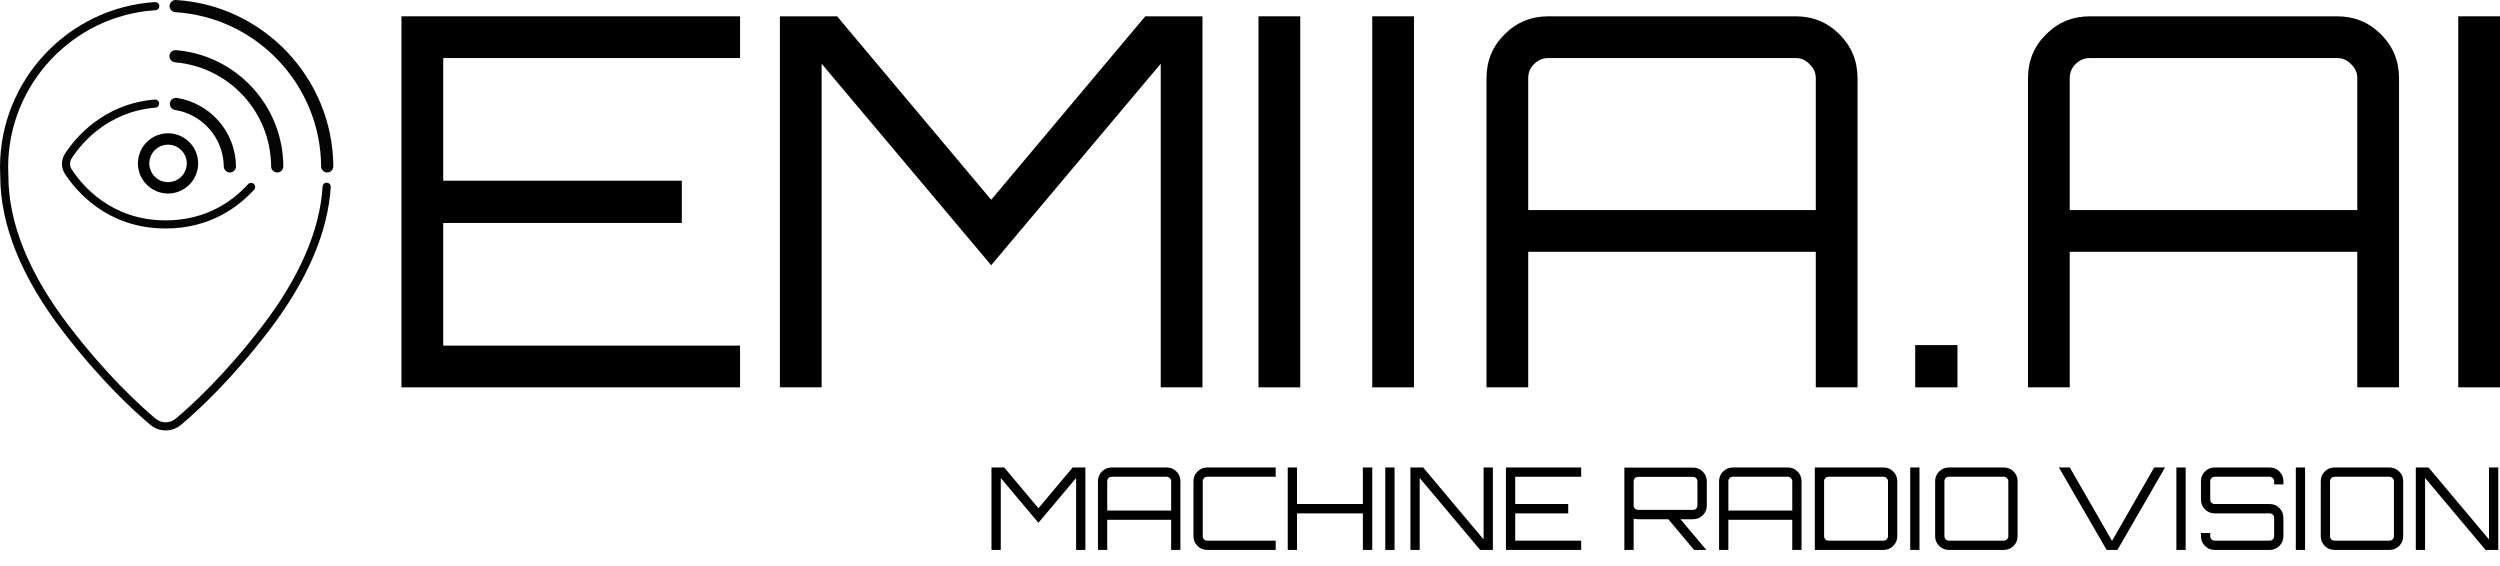
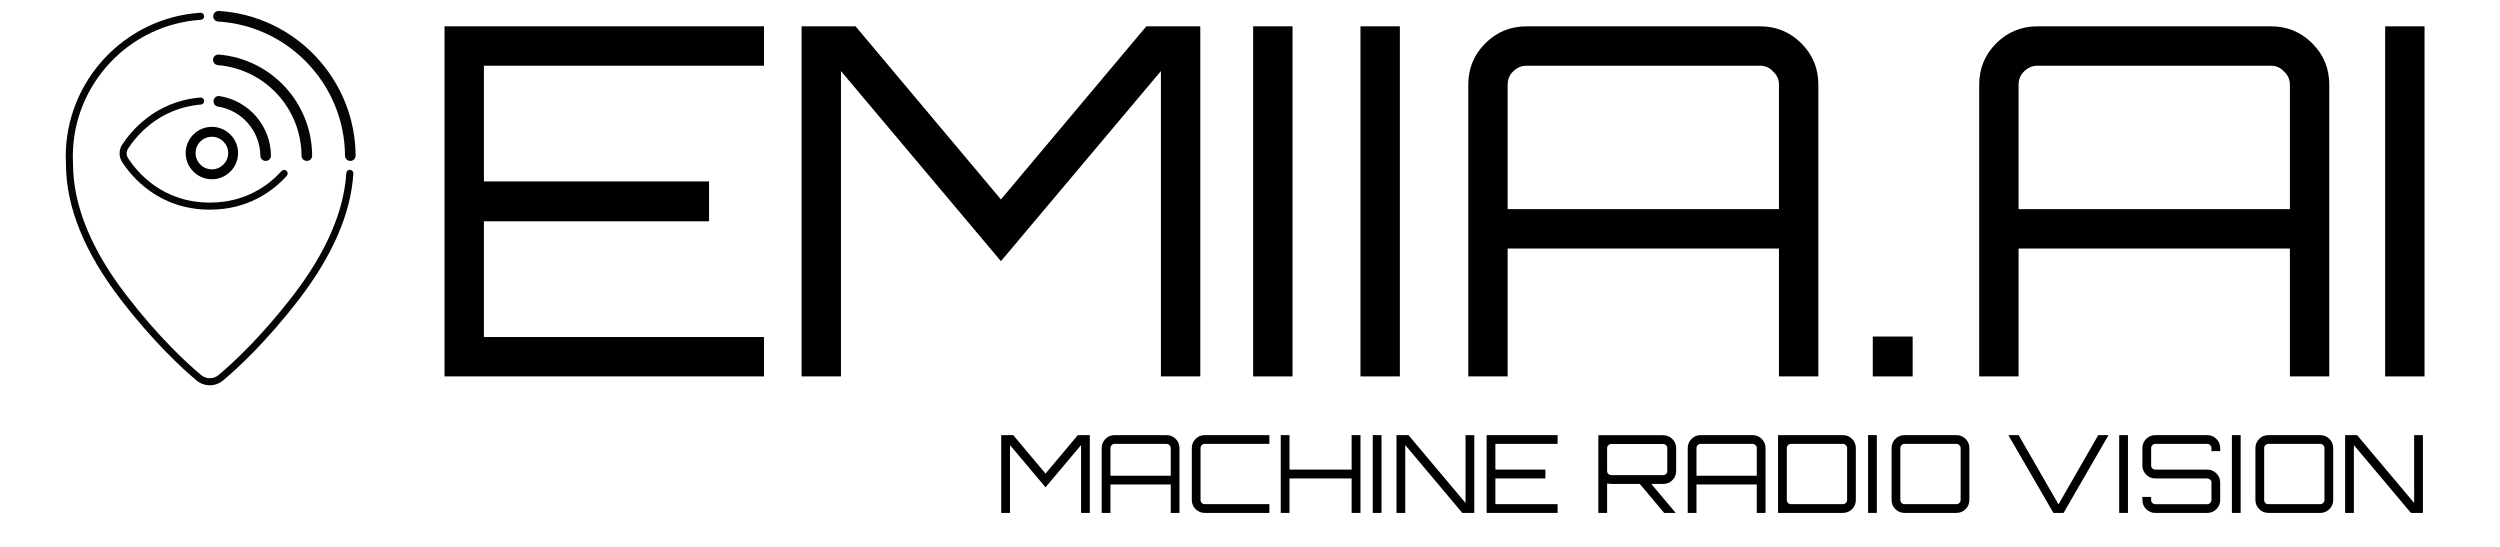
- <svg xmlns="http://www.w3.org/2000/svg" id="svg877" version="1.1" height="66.5" width="294.035">
+ <svg xmlns="http://www.w3.org/2000/svg" viewBox="0 0 311.635 64.679" id="svg877" version="1.1" height="64.679" width="296.035">
  <defs id="defs881" />
  <style id="style863" type="text/css" />
-   <path id="path865" fill="#050505" d="m 38.485,20.286 a 0.719,0.719 0 0 1 -0.718,-0.714 C 37.71,9.986 30.176,2.02 20.617,1.435 a 0.718,0.718 0 1 1 0.088,-1.434 c 10.31,0.63 18.437,9.223 18.499,19.563 a 0.718,0.718 0 0 1 -0.714,0.723 h -0.005 z">
+   <path style="stroke-width:0.922" id="path865" fill="#050505" d="M 43.667,18.357 A 0.663,0.663 0 0 1 43.005,17.699 C 42.952,8.864 36.008,1.521 27.197,0.982 a 0.662,0.662 0 1 1 0.081,-1.322 C 36.781,0.241 44.272,8.161 44.329,17.692 a 0.662,0.662 0 0 1 -0.658,0.666 h -0.005 z">
    <animate repeatCount="indefinite" attributeName="fill" keyTimes="0; 0.5; 0.7; 1" values="#000000; #4e86b1; #d7d7d7; #000000" dur="5s" />
    <animateTransform repeatCount="indefinite" dur="4s" values="0,0;0,16;0,0" type="translate" attributeName="transform" />
  </path>
-   <path id="path867" fill="#050505" d="m 32.605,20.286 a 0.718,0.718 0 0 1 -0.718,-0.712 12.35,12.35 0 0 0 -11.29,-12.244 0.718,0.718 0 1 1 0.128,-1.43 13.783,13.783 0 0 1 12.599,13.662 0.718,0.718 0 0 1 -0.712,0.724 z">
+   <path style="stroke-width:0.922" id="path867" fill="#050505" d="M 38.247,18.357 A 0.662,0.662 0 0 1 37.585,17.701 11.383,11.383 0 0 0 27.179,6.416 0.662,0.662 0 1 1 27.297,5.098 12.704,12.704 0 0 1 38.91,17.69 0.662,0.662 0 0 1 38.253,18.357 Z">
    <animate repeatCount="indefinite" attributeName="fill" keyTimes="0; 0.5; 0.7; 1" values="#000000; #4e86b1; #d7d7d7; #000000" dur="4s" />
    <animateTransform repeatCount="indefinite" dur="4s" values="0,0;0,16;0,0" type="translate" attributeName="transform" />
  </path>
-   <path id="path869" fill="#050505" d="m 27.038,20.286 a 0.719,0.719 0 0 1 -0.718,-0.707 6.816,6.816 0 0 0 -5.77,-6.65 0.719,0.719 0 0 1 0.222,-1.419 8.251,8.251 0 0 1 6.985,8.047 0.718,0.718 0 0 1 -0.708,0.73 h -0.01 z">
+   <path style="stroke-width:0.922" id="path869" fill="#050505" d="m 33.116,18.357 a 0.663,0.663 0 0 1 -0.662,-0.652 6.282,6.282 0 0 0 -5.318,-6.129 0.663,0.663 0 0 1 0.205,-1.308 7.605,7.605 0 0 1 6.438,7.417 0.662,0.662 0 0 1 -0.653,0.673 h -0.009 z">
    <animate repeatCount="indefinite" attributeName="fill" keyTimes="0; 0.5; 0.7; 1" values="#000000; #4e86b1; #d7d7d7; #000000" dur="2s" />
    <animateTransform repeatCount="indefinite" dur="4s" values="0,0;0,16;0,0" type="translate" attributeName="transform" />
  </path>
-   <path id="path871" overflow="visible" font-family="sans-serif" font-weight="400" color="#000000" d="m 19.764,15.676 a 3.551,3.551 0 0 0 -3.543,3.543 3.551,3.551 0 0 0 3.543,3.543 3.551,3.551 0 0 0 3.543,-3.543 3.551,3.551 0 0 0 -3.543,-3.543 z m 0,1.34 h 0.002 a 2.203,2.203 0 1 1 -2.205,2.205 v -0.002 c 0.002,-1.22 0.984,-2.2 2.203,-2.203 z" style="line-height:normal;font-variant-ligatures:normal;font-variant-position:normal;font-variant-caps:normal;font-variant-numeric:normal;font-variant-alternates:normal;font-feature-settings:normal;text-indent:0;text-align:start;text-decoration:none;text-decoration-line:none;text-decoration-style:solid;text-decoration-color:#000000;text-transform:none;text-orientation:mixed;white-space:normal;shape-padding:0;isolation:auto;mix-blend-mode:normal;solid-color:#000000;solid-opacity:1">
+   <path id="path871" overflow="visible" font-family="sans-serif" font-weight="400" color="#000000" d="m 26.411,14.108 a 3.273,3.273 0 0 0 -3.266,3.266 3.273,3.273 0 0 0 3.266,3.266 3.273,3.273 0 0 0 3.266,-3.266 3.273,3.273 0 0 0 -3.266,-3.266 z m 0,1.235 h 0.002 a 2.031,2.031 0 1 1 -2.032,2.032 v -0.002 c 0.002,-1.125 0.907,-2.028 2.031,-2.031 z" style="line-height:normal;font-variant-ligatures:normal;font-variant-position:normal;font-variant-caps:normal;font-variant-numeric:normal;font-variant-alternates:normal;font-feature-settings:normal;text-indent:0;text-align:start;text-decoration:none;text-decoration-line:none;text-decoration-style:solid;text-decoration-color:#000000;text-transform:none;text-orientation:mixed;white-space:normal;shape-padding:0;isolation:auto;mix-blend-mode:normal;solid-color:#000000;solid-opacity:1;stroke-width:0.922">
    <animate repeatCount="indefinite" attributeName="fill" keyTimes="0; 0.5; 0.7; 1" values="#000000; #4e86b1; #d7d7d7; #000000" dur="3s" />
    <animateTransform repeatCount="indefinite" dur="4s" values="0,0;0,16;0,0" type="translate" attributeName="transform" />
  </path>
-   <path id="path873" fill="#050505" d="m 19.483,26.875 c -6.945,0 -10.608,-4.511 -11.86,-6.451 a 2.15,2.15 0 0 1 0.008,-2.333 c 1.136,-1.753 4.441,-5.886 10.597,-6.387 a 0.48,0.48 0 0 1 0.077,0.955 c -5.73,0.467 -8.812,4.319 -9.87,5.953 -0.256,0.396 -0.26,0.904 -0.008,1.293 1.167,1.808 4.582,6.013 11.056,6.013 4.826,0 7.948,-2.326 9.717,-4.277 a 0.48,0.48 0 0 1 0.71,0.643 c -1.9,2.094 -5.25,4.59 -10.427,4.59 z">
+   <path style="stroke-width:0.922" id="path873" fill="#050505" d="m 26.152,24.431 c -6.401,0 -9.778,-4.158 -10.932,-5.946 a 1.982,1.982 0 0 1 0.007,-2.15 c 1.047,-1.616 4.093,-5.425 9.768,-5.887 a 0.442,0.442 0 0 1 0.071,0.88 c -5.281,0.43 -8.122,3.981 -9.097,5.487 -0.236,0.365 -0.24,0.833 -0.007,1.192 1.076,1.666 4.223,5.542 10.191,5.542 4.448,0 7.326,-2.144 8.956,-3.942 a 0.442,0.442 0 0 1 0.654,0.593 c -1.751,1.93 -4.839,4.231 -9.611,4.231 z">
    <animateTransform repeatCount="indefinite" dur="4s" values="0,0;0,16;0,0" type="translate" attributeName="transform" />
  </path>
-   <path id="path875" fill="#050505" d="m 19.485,50.625 c -0.64,0 -1.28,-0.218 -1.802,-0.657 -1.94,-1.627 -5.854,-5.219 -10.28,-10.988 -4.876,-6.354 -7.357,-12.49 -7.373,-18.237 A 19.247,19.247 0 0 1 0,19.683 C 0,9.43 8.01,0.891 18.236,0.243 a 0.479,0.479 0 0 1 0.06,0.956 c -9.722,0.615 -17.338,8.735 -17.338,18.484 0,0.346 0.01,0.692 0.028,1.033 0.017,5.558 2.431,11.499 7.176,17.681 4.37,5.697 8.227,9.236 10.136,10.838 a 1.842,1.842 0 0 0 2.373,0 c 1.909,-1.602 5.764,-5.14 10.136,-10.838 4.413,-5.755 6.814,-11.294 7.137,-16.464 a 0.47,0.47 0 0 1 0.508,-0.448 0.479,0.479 0 0 1 0.448,0.508 c -0.334,5.364 -2.802,11.079 -7.333,16.987 -4.427,5.77 -8.341,9.362 -10.28,10.988 a 2.793,2.793 0 0 1 -1.802,0.657 z">
+   <path style="stroke-width:0.922" id="path875" fill="#050505" d="m 26.154,46.322 c -0.59,0 -1.18,-0.201 -1.661,-0.606 C 22.705,44.216 19.097,40.906 15.018,35.588 10.523,29.732 8.236,24.076 8.222,18.779 A 17.74,17.74 0 0 1 8.194,17.802 c 0,-9.45 7.383,-17.321 16.809,-17.918 a 0.442,0.442 0 0 1 0.055,0.881 C 16.097,1.331 9.077,8.816 9.077,17.802 c 0,0.319 0.009,0.638 0.026,0.952 0.016,5.123 2.241,10.599 6.614,16.297 4.028,5.251 7.583,8.513 9.343,9.99 a 1.698,1.698 0 0 0 2.187,0 c 1.76,-1.477 5.313,-4.738 9.343,-9.99 4.068,-5.305 6.281,-10.41 6.578,-15.175 a 0.433,0.433 0 0 1 0.468,-0.413 0.442,0.442 0 0 1 0.413,0.468 c -0.308,4.944 -2.583,10.212 -6.759,15.657 -4.08,5.318 -7.688,8.629 -9.475,10.128 a 2.574,2.574 0 0 1 -1.661,0.606 z">
    <animateTransform repeatCount="indefinite" dur="4s" values="0,0;0,16;0,0" type="translate" attributeName="transform" />
  </path>
-   <g transform="translate(-3.482,-0.5266512)" style="font-size:60.61px;line-height:1.25;font-family:sans-serif;stroke-width:0.631" id="text835" aria-label="EMIIA.AI">
+   <g transform="translate(4.711985,-0.867622)" style="font-size:60.61px;line-height:1.25;font-family:sans-serif;stroke-width:0.631" id="text835" aria-label="EMIIA.AI">
    <path id="path1470" style="font-style:normal;font-variant:normal;font-weight:normal;font-stretch:normal;font-size:60.61px;font-family:Orbitron;-inkscape-font-specification:Orbitron;stroke-width:0.631" d="M 90.522,2.445 V 7.355 H 55.61 V 21.78 H 83.673 V 26.75 H 55.61 v 14.425 h 34.912 v 4.909 H 50.701 V 2.445 Z" />
    <path id="path1472" style="font-style:normal;font-variant:normal;font-weight:normal;font-stretch:normal;font-size:60.61px;font-family:Orbitron;-inkscape-font-specification:Orbitron;stroke-width:0.631" d="M 120.059,24.023 138.181,2.445 h 6.728 V 46.085 h -4.909 V 8.022 L 120.059,31.72 100.118,8.022 V 46.085 H 95.209 V 2.445 h 6.728 z" />
    <path id="path1474" style="font-style:normal;font-variant:normal;font-weight:normal;font-stretch:normal;font-size:60.61px;font-family:Orbitron;-inkscape-font-specification:Orbitron;stroke-width:0.631" d="M 151.499,46.085 V 2.445 h 4.909 V 46.085 Z" />
    <path id="path1476" style="font-style:normal;font-variant:normal;font-weight:normal;font-stretch:normal;font-size:60.61px;font-family:Orbitron;-inkscape-font-specification:Orbitron;stroke-width:0.631" d="M 164.876,46.085 V 2.445 h 4.909 V 46.085 Z" />
    <path id="path1478" style="font-style:normal;font-variant:normal;font-weight:normal;font-stretch:normal;font-size:60.61px;font-family:Orbitron;-inkscape-font-specification:Orbitron;stroke-width:0.631" d="m 185.587,2.445 h 29.093 q 3.031,0 5.152,2.121 2.121,2.121 2.121,5.152 V 46.085 h -4.909 V 30.144 h -33.821 v 15.941 h -4.909 V 9.719 q 0,-3.031 2.121,-5.152 2.121,-2.121 5.152,-2.121 z m -2.364,22.789 h 33.821 V 9.719 q 0,-0.97 -0.727,-1.636 Q 215.65,7.355 214.68,7.355 h -29.093 q -0.97,0 -1.697,0.727 -0.667,0.667 -0.667,1.636 z" />
    <path id="path1480" style="font-style:normal;font-variant:normal;font-weight:normal;font-stretch:normal;font-size:60.61px;font-family:Orbitron;-inkscape-font-specification:Orbitron;stroke-width:0.631" d="m 233.708,41.115 v 4.97 h -4.97 v -4.97 z" />
    <path id="path1482" style="font-style:normal;font-variant:normal;font-weight:normal;font-stretch:normal;font-size:60.61px;font-family:Orbitron;-inkscape-font-specification:Orbitron;stroke-width:0.631" d="m 249.275,2.445 h 29.093 q 3.031,0 5.152,2.121 2.121,2.121 2.121,5.152 V 46.085 H 280.732 V 30.144 h -33.821 v 15.941 h -4.909 V 9.719 q 0,-3.031 2.121,-5.152 2.121,-2.121 5.152,-2.121 z m -2.364,22.789 H 280.732 V 9.719 q 0,-0.97 -0.727,-1.636 Q 279.338,7.355 278.368,7.355 h -29.093 q -0.97,0 -1.697,0.727 -0.667,0.667 -0.667,1.636 z" />
    <path id="path1484" style="font-style:normal;font-variant:normal;font-weight:normal;font-stretch:normal;font-size:60.61px;font-family:Orbitron;-inkscape-font-specification:Orbitron;stroke-width:0.631" d="M 292.608,46.085 V 2.445 h 4.909 V 46.085 Z" />
  </g>
-   <g transform="translate(-3.482,-0.5266512)" style="font-size:13.469px;line-height:1.25;font-family:sans-serif;stroke-width:0.631" id="text839" aria-label="MACHINE RADIO VISION">
+   <g transform="translate(4.711985,-2.973015)" style="font-size:13.469px;line-height:1.25;font-family:sans-serif;stroke-width:0.631" id="text839" aria-label="MACHINE RADIO VISION">
    <path id="path1487" style="font-style:normal;font-variant:normal;font-weight:normal;font-stretch:normal;font-size:13.469px;font-family:Orbitron;-inkscape-font-specification:Orbitron;stroke-width:0.631" d="m 125.617,60.303 4.027,-4.795 h 1.495 v 9.698 h -1.091 v -8.459 l -4.431,5.266 -4.431,-5.266 v 8.459 h -1.091 V 55.508 h 1.495 z" />
    <path id="path1489" style="font-style:normal;font-variant:normal;font-weight:normal;font-stretch:normal;font-size:13.469px;font-family:Orbitron;-inkscape-font-specification:Orbitron;stroke-width:0.631" d="m 134.234,55.508 h 6.465 q 0.673,0 1.145,0.471 0.471,0.471 0.471,1.145 v 8.081 h -1.091 v -3.542 h -7.516 v 3.542 h -1.091 V 57.125 q 0,-0.673 0.471,-1.145 0.471,-0.471 1.145,-0.471 z m -0.525,5.064 h 7.516 V 57.125 q 0,-0.216 -0.162,-0.364 -0.148,-0.162 -0.364,-0.162 h -6.465 q -0.216,0 -0.377,0.162 -0.148,0.148 -0.148,0.364 z" />
    <path id="path1491" style="font-style:normal;font-variant:normal;font-weight:normal;font-stretch:normal;font-size:13.469px;font-family:Orbitron;-inkscape-font-specification:Orbitron;stroke-width:0.631" d="m 153.521,56.599 h -8.054 q -0.215,0 -0.377,0.162 -0.148,0.148 -0.148,0.364 v 6.465 q 0,0.216 0.148,0.377 0.162,0.148 0.377,0.148 h 8.054 v 1.091 h -8.054 q -0.673,0 -1.145,-0.471 -0.471,-0.471 -0.471,-1.145 V 57.125 q 0,-0.673 0.471,-1.145 0.471,-0.471 1.145,-0.471 h 8.054 z" />
    <path id="path1493" style="font-style:normal;font-variant:normal;font-weight:normal;font-stretch:normal;font-size:13.469px;font-family:Orbitron;-inkscape-font-specification:Orbitron;stroke-width:0.631" d="m 163.774,55.508 h 1.104 v 9.698 h -1.104 v -4.297 h -7.745 v 4.297 h -1.091 V 55.508 h 1.091 v 4.297 h 7.745 z" />
    <path id="path1495" style="font-style:normal;font-variant:normal;font-weight:normal;font-stretch:normal;font-size:13.469px;font-family:Orbitron;-inkscape-font-specification:Orbitron;stroke-width:0.631" d="M 166.408,65.206 V 55.508 h 1.091 v 9.698 z" />
    <path id="path1497" style="font-style:normal;font-variant:normal;font-weight:normal;font-stretch:normal;font-size:13.469px;font-family:Orbitron;-inkscape-font-specification:Orbitron;stroke-width:0.631" d="M 177.974,63.967 V 55.508 h 1.091 v 9.698 h -1.495 l -7.112,-8.459 v 8.459 h -1.091 V 55.508 h 1.495 z" />
    <path id="path1499" style="font-style:normal;font-variant:normal;font-weight:normal;font-stretch:normal;font-size:13.469px;font-family:Orbitron;-inkscape-font-specification:Orbitron;stroke-width:0.631" d="m 189.45,55.508 v 1.091 h -7.758 v 3.206 h 6.236 v 1.104 h -6.236 v 3.206 h 7.758 v 1.091 H 180.601 V 55.508 Z" />
    <path id="path1501" style="font-style:normal;font-variant:normal;font-weight:normal;font-stretch:normal;font-size:13.469px;font-family:Orbitron;-inkscape-font-specification:Orbitron;stroke-width:0.631" d="m 204.227,57.138 v 2.842 q 0,0.673 -0.471,1.145 -0.471,0.471 -1.145,0.471 h -1.482 l 3.044,3.61 h -1.441 l -3.031,-3.61 h -3.556 q -0.121,0 -0.525,-0.054 v 3.664 h -1.091 v -9.684 h 8.081 q 0.673,0 1.145,0.471 0.471,0.471 0.471,1.145 z m -8.081,3.354 h 6.465 q 0.215,0 0.364,-0.148 0.148,-0.148 0.148,-0.364 v -2.842 q 0,-0.216 -0.148,-0.364 -0.148,-0.162 -0.364,-0.162 h -6.465 q -0.216,0 -0.377,0.162 -0.148,0.148 -0.148,0.364 v 2.842 q 0,0.216 0.148,0.364 0.162,0.148 0.377,0.148 z" />
    <path id="path1503" style="font-style:normal;font-variant:normal;font-weight:normal;font-stretch:normal;font-size:13.469px;font-family:Orbitron;-inkscape-font-specification:Orbitron;stroke-width:0.631" d="m 207.287,55.508 h 6.465 q 0.673,0 1.145,0.471 0.471,0.471 0.471,1.145 v 8.081 h -1.091 v -3.542 h -7.516 v 3.542 h -1.091 V 57.125 q 0,-0.673 0.471,-1.145 0.471,-0.471 1.145,-0.471 z m -0.525,5.064 h 7.516 V 57.125 q 0,-0.216 -0.162,-0.364 -0.148,-0.162 -0.364,-0.162 h -6.465 q -0.216,0 -0.377,0.162 -0.148,0.148 -0.148,0.364 z" />
    <path id="path1505" style="font-style:normal;font-variant:normal;font-weight:normal;font-stretch:normal;font-size:13.469px;font-family:Orbitron;-inkscape-font-specification:Orbitron;stroke-width:0.631" d="m 216.93,55.508 h 8.081 q 0.673,0 1.145,0.471 0.471,0.471 0.471,1.145 v 6.465 q 0,0.673 -0.471,1.145 -0.471,0.471 -1.145,0.471 h -8.081 z m 8.607,8.081 V 57.125 q 0,-0.216 -0.162,-0.364 -0.148,-0.162 -0.364,-0.162 h -6.465 q -0.216,0 -0.377,0.162 -0.148,0.148 -0.148,0.364 v 6.465 q 0,0.216 0.148,0.377 0.162,0.148 0.377,0.148 h 6.465 q 0.215,0 0.364,-0.148 0.162,-0.162 0.162,-0.377 z" />
    <path id="path1507" style="font-style:normal;font-variant:normal;font-weight:normal;font-stretch:normal;font-size:13.469px;font-family:Orbitron;-inkscape-font-specification:Orbitron;stroke-width:0.631" d="M 228.15,65.206 V 55.508 h 1.091 v 9.698 z" />
    <path id="path1509" style="font-style:normal;font-variant:normal;font-weight:normal;font-stretch:normal;font-size:13.469px;font-family:Orbitron;-inkscape-font-specification:Orbitron;stroke-width:0.631" d="m 232.698,55.508 h 6.465 q 0.673,0 1.145,0.471 0.471,0.471 0.471,1.145 v 6.465 q 0,0.673 -0.471,1.145 -0.471,0.471 -1.145,0.471 h -6.465 q -0.673,0 -1.145,-0.471 -0.471,-0.471 -0.471,-1.145 V 57.125 q 0,-0.673 0.471,-1.145 0.471,-0.471 1.145,-0.471 z m 0,8.607 h 6.465 q 0.215,0 0.364,-0.148 0.162,-0.162 0.162,-0.377 V 57.125 q 0,-0.216 -0.162,-0.364 -0.148,-0.162 -0.364,-0.162 h -6.465 q -0.216,0 -0.377,0.162 -0.148,0.148 -0.148,0.364 v 6.465 q 0,0.216 0.148,0.377 0.162,0.148 0.377,0.148 z" />
    <path id="path1511" style="font-style:normal;font-variant:normal;font-weight:normal;font-stretch:normal;font-size:13.469px;font-family:Orbitron;-inkscape-font-specification:Orbitron;stroke-width:0.631" d="m 251.886,64.142 4.957,-8.634 h 1.28 l -5.603,9.698 h -1.266 l -5.617,-9.698 h 1.28 z" />
    <path id="path1513" style="font-style:normal;font-variant:normal;font-weight:normal;font-stretch:normal;font-size:13.469px;font-family:Orbitron;-inkscape-font-specification:Orbitron;stroke-width:0.631" d="M 259.455,65.206 V 55.508 h 1.091 v 9.698 z" />
    <path id="path1515" style="font-style:normal;font-variant:normal;font-weight:normal;font-stretch:normal;font-size:13.469px;font-family:Orbitron;-inkscape-font-specification:Orbitron;stroke-width:0.631" d="m 272.044,57.125 v 0.377 h -1.091 V 57.125 q 0,-0.216 -0.162,-0.364 -0.148,-0.162 -0.364,-0.162 h -6.465 q -0.215,0 -0.377,0.162 -0.148,0.148 -0.148,0.364 v 2.169 q 0,0.216 0.148,0.364 0.162,0.148 0.377,0.148 h 6.465 q 0.673,0 1.145,0.471 0.471,0.471 0.471,1.145 v 2.169 q 0,0.673 -0.471,1.145 -0.471,0.471 -1.145,0.471 h -6.465 q -0.673,0 -1.145,-0.471 -0.471,-0.471 -0.471,-1.145 v -0.377 h 1.091 v 0.377 q 0,0.216 0.148,0.377 0.162,0.148 0.377,0.148 h 6.465 q 0.216,0 0.364,-0.148 0.162,-0.162 0.162,-0.377 V 61.421 q 0,-0.216 -0.162,-0.364 -0.148,-0.148 -0.364,-0.148 h -6.465 q -0.673,0 -1.145,-0.471 -0.471,-0.471 -0.471,-1.145 V 57.125 q 0,-0.673 0.471,-1.145 0.471,-0.471 1.145,-0.471 h 6.465 q 0.673,0 1.145,0.471 0.471,0.471 0.471,1.145 z" />
    <path id="path1517" style="font-style:normal;font-variant:normal;font-weight:normal;font-stretch:normal;font-size:13.469px;font-family:Orbitron;-inkscape-font-specification:Orbitron;stroke-width:0.631" d="M 273.502,65.206 V 55.508 h 1.091 v 9.698 z" />
    <path id="path1519" style="font-style:normal;font-variant:normal;font-weight:normal;font-stretch:normal;font-size:13.469px;font-family:Orbitron;-inkscape-font-specification:Orbitron;stroke-width:0.631" d="m 278.051,55.508 h 6.465 q 0.673,0 1.145,0.471 0.471,0.471 0.471,1.145 v 6.465 q 0,0.673 -0.471,1.145 -0.471,0.471 -1.145,0.471 h -6.465 q -0.673,0 -1.145,-0.471 -0.471,-0.471 -0.471,-1.145 V 57.125 q 0,-0.673 0.471,-1.145 0.471,-0.471 1.145,-0.471 z m 0,8.607 h 6.465 q 0.216,0 0.364,-0.148 0.162,-0.162 0.162,-0.377 V 57.125 q 0,-0.216 -0.162,-0.364 -0.148,-0.162 -0.364,-0.162 h -6.465 q -0.215,0 -0.377,0.162 -0.148,0.148 -0.148,0.364 v 6.465 q 0,0.216 0.148,0.377 0.162,0.148 0.377,0.148 z" />
    <path id="path1521" style="font-style:normal;font-variant:normal;font-weight:normal;font-stretch:normal;font-size:13.469px;font-family:Orbitron;-inkscape-font-specification:Orbitron;stroke-width:0.631" d="M 296.222,63.967 V 55.508 h 1.091 v 9.698 h -1.495 l -7.112,-8.459 v 8.459 h -1.091 V 55.508 h 1.495 z" />
  </g>
</svg>
